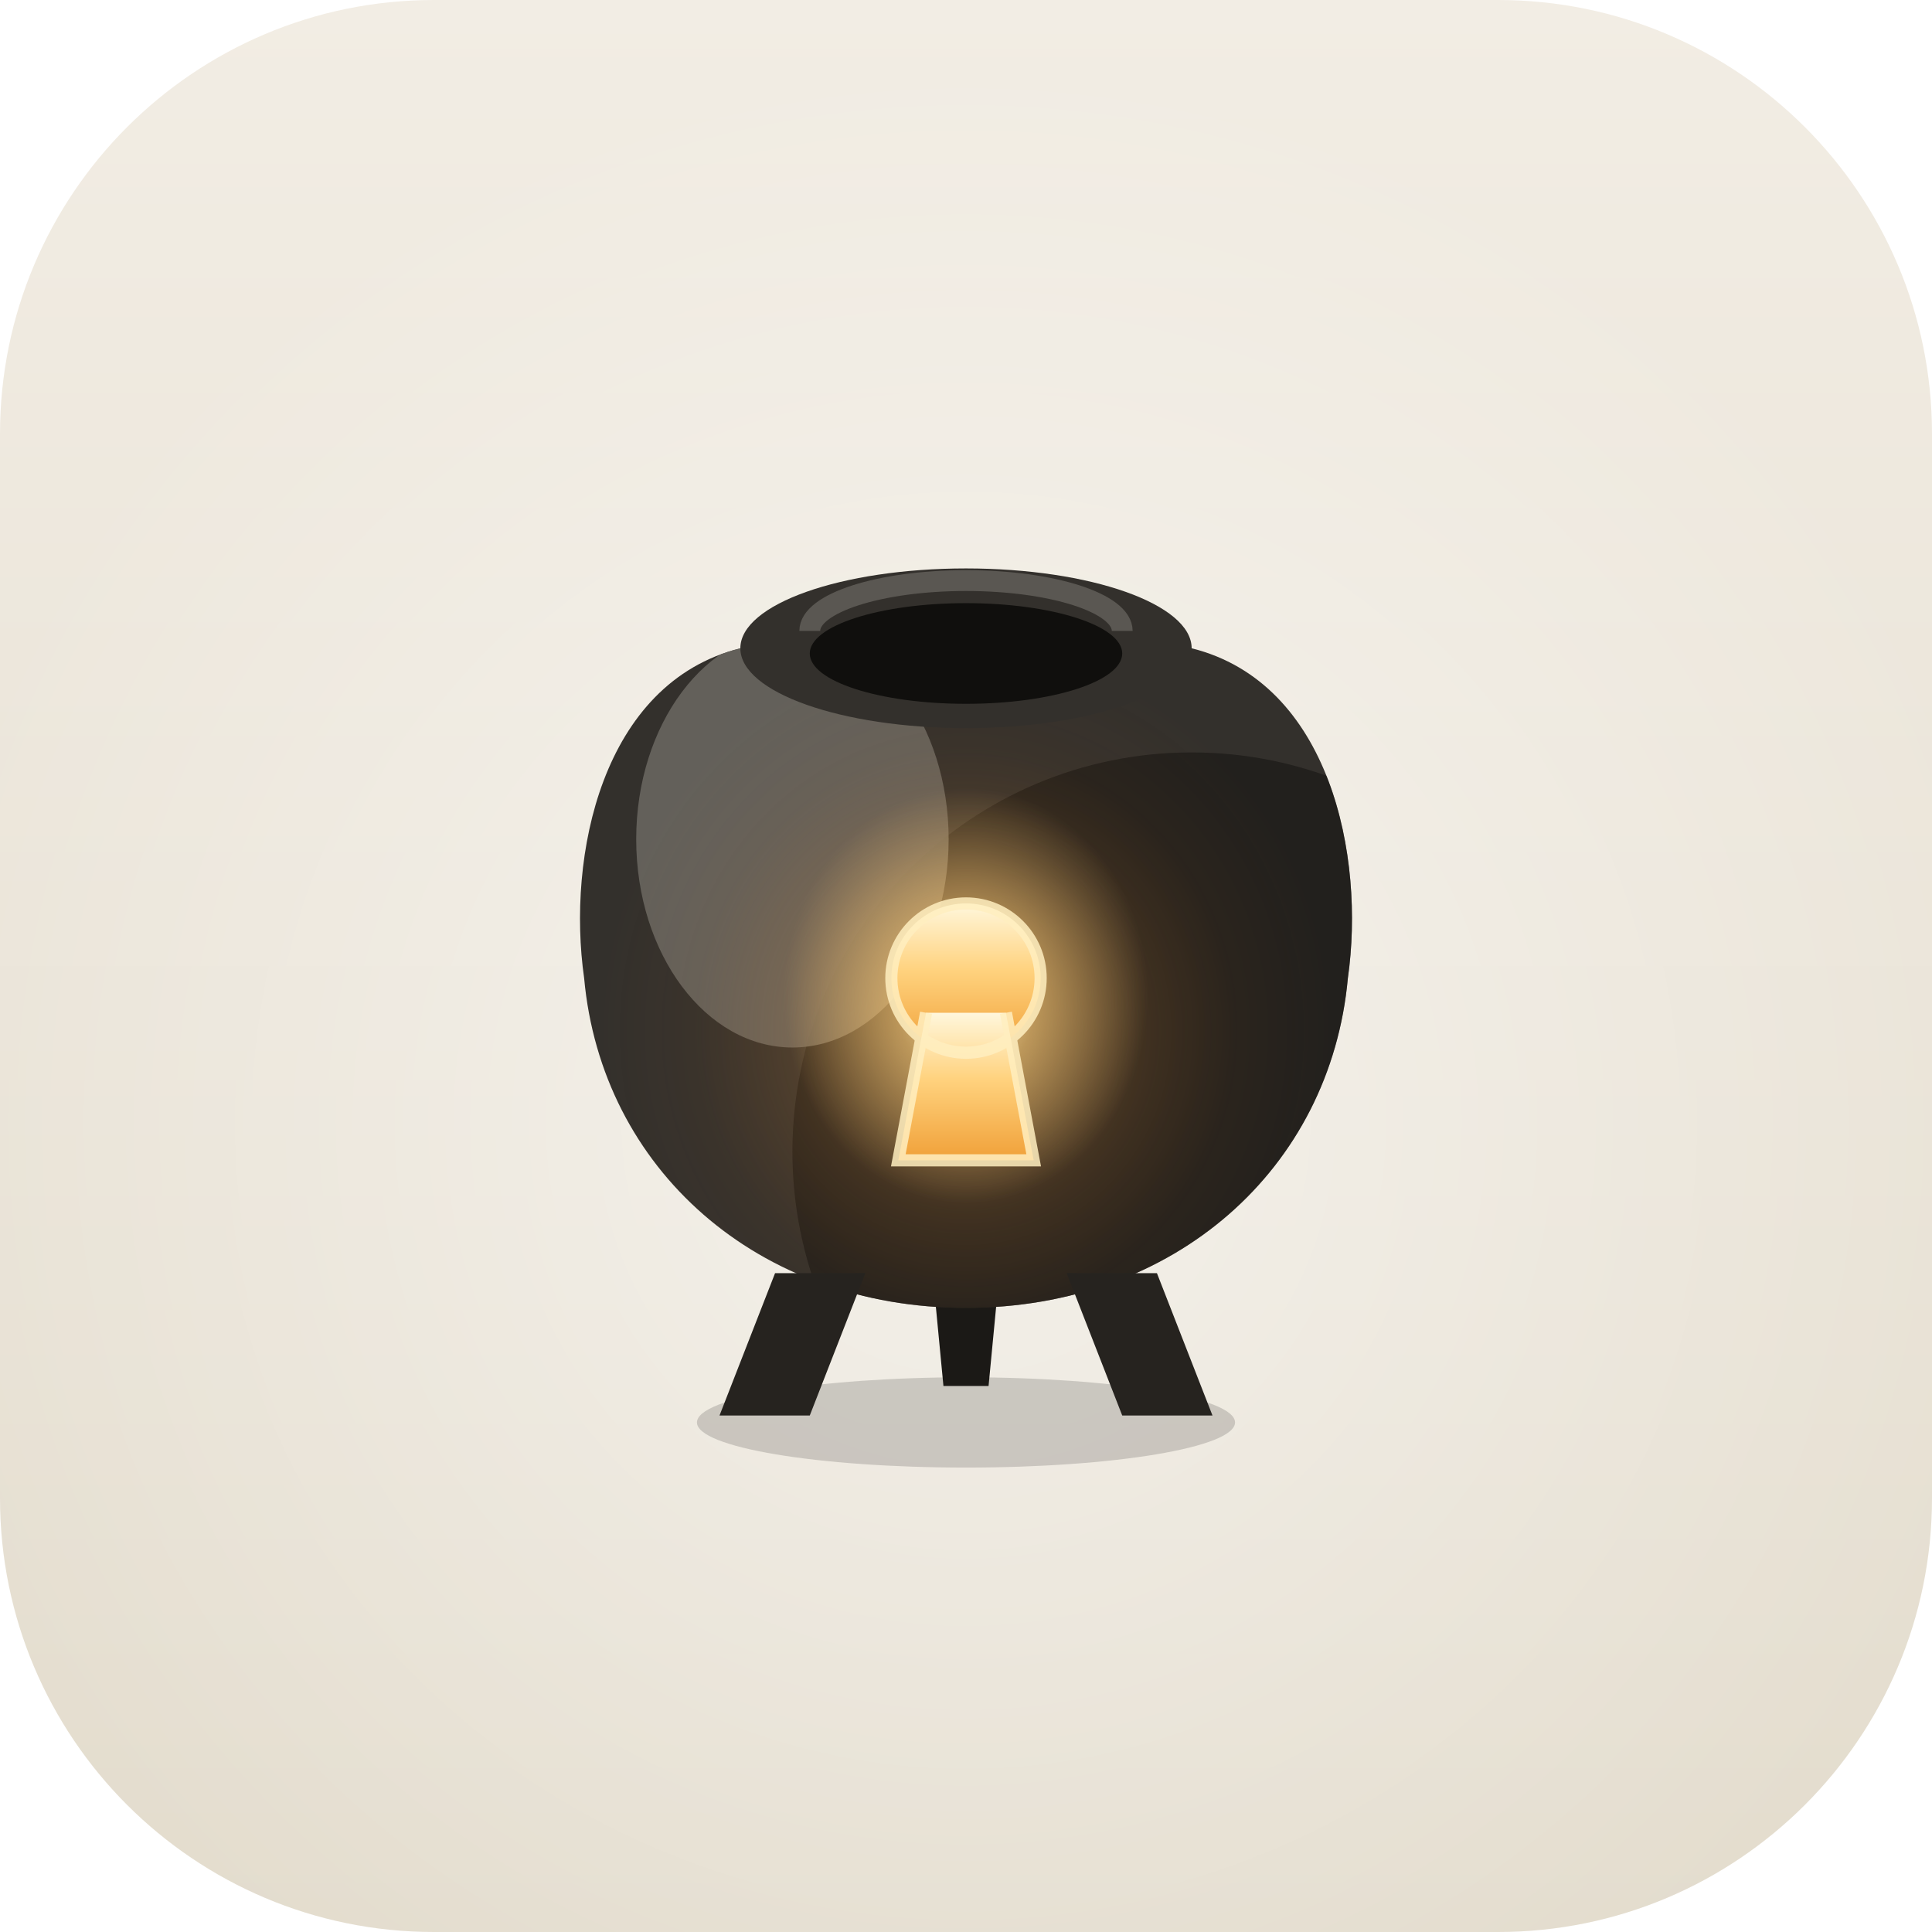
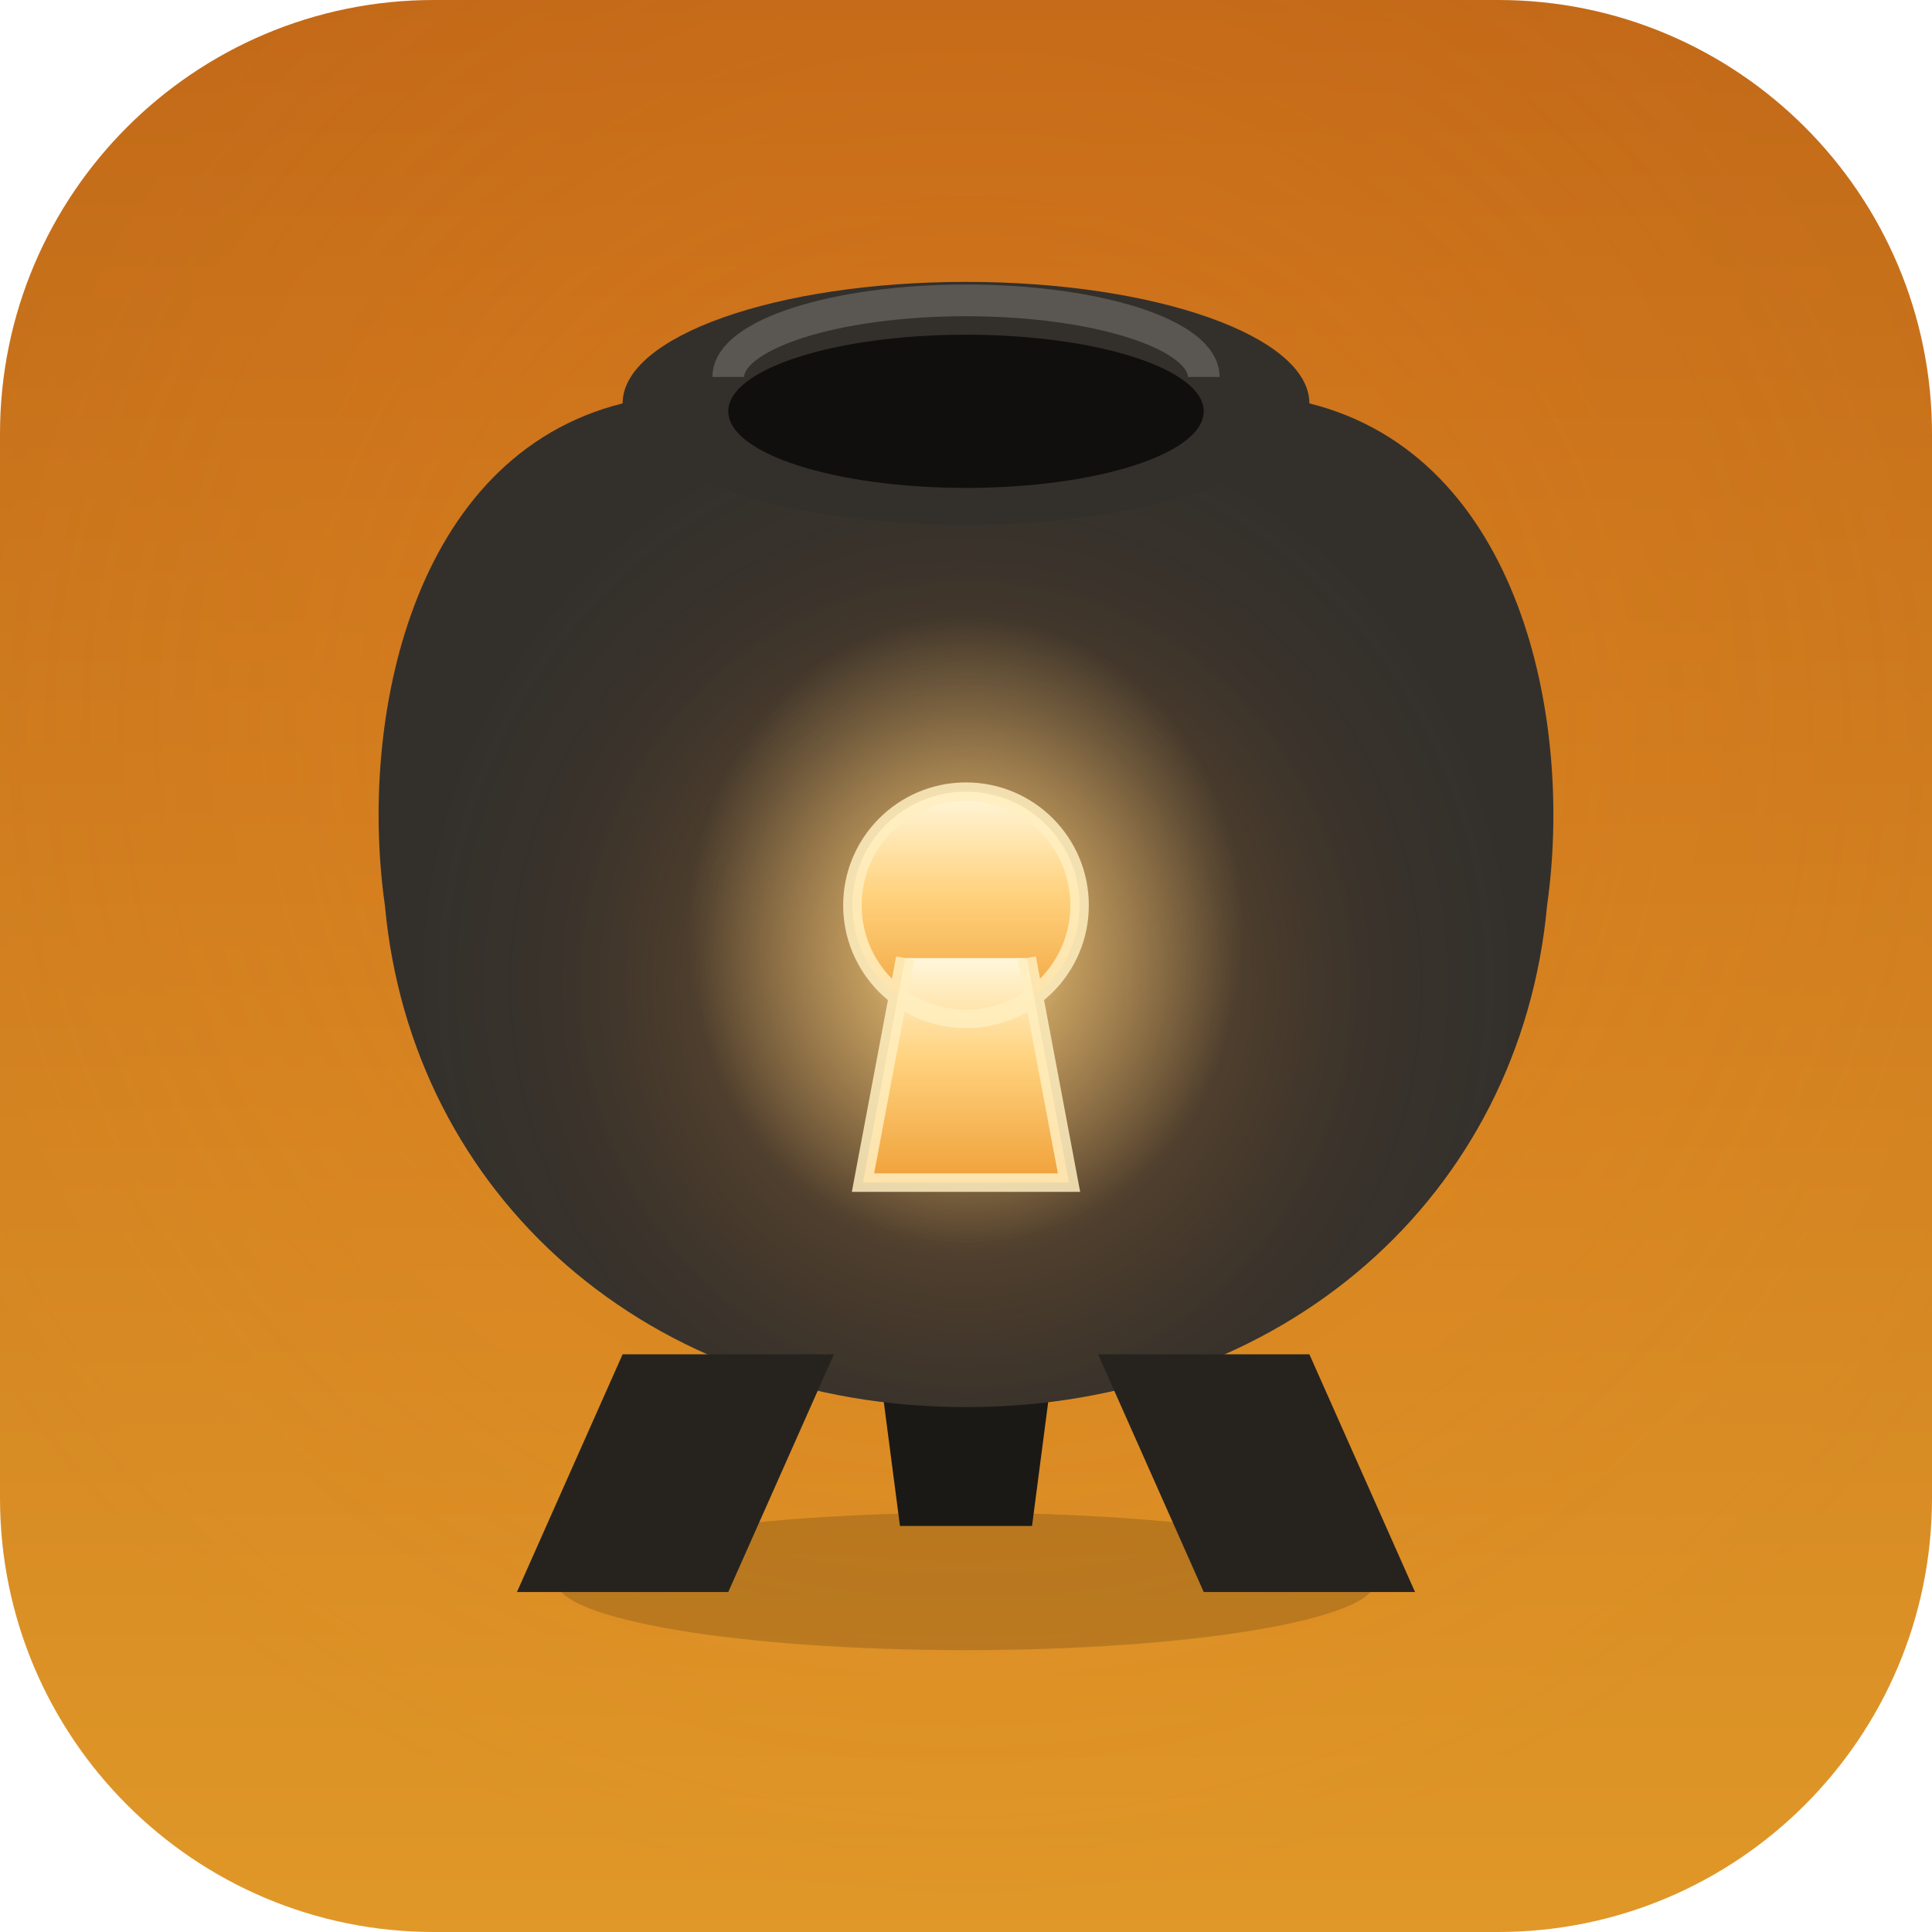
<svg xmlns="http://www.w3.org/2000/svg" viewBox="0 0 1024 1024" width="1024" height="1024">
  <defs>
    <linearGradient id="tile" x1="0" y1="0" x2="0" y2="1">
-       <stop offset="0%" stop-color="#f2ede4" />
-       <stop offset="100%" stop-color="#e3dccd" />
+       <stop offset="0%" stop-color="#c06818" />
+       <stop offset="100%" stop-color="#e09828" />
    </linearGradient>
-     <radialGradient id="tileglow" cx="50%" cy="58%" r="55%">
-       <stop offset="0%" stop-color="#ffffff" stop-opacity="0.5" />
-       <stop offset="100%" stop-color="#ffffff" stop-opacity="0" />
+     <radialGradient id="tileglow" cx="50%" cy="38%" r="60%">
+       <stop offset="0%" stop-color="#ff8820" stop-opacity="0.25" />
+       <stop offset="100%" stop-color="#ff8820" stop-opacity="0" />
    </radialGradient>
    <clipPath id="bc2">
      <path d="M19 18 C11 20 9 30 10 37 C11 48 20 56 32 56 C44 56 53 48 54 37 C55 30 53 20 45 18 Z" />
    </clipPath>
    <radialGradient id="spill" cx="50%" cy="50%" r="50%">
      <stop offset="0%" stop-color="#ffd98a" stop-opacity="0.55" />
      <stop offset="22%" stop-color="#f5b25a" stop-opacity="0.36" />
      <stop offset="48%" stop-color="#e08c34" stop-opacity="0.16" />
      <stop offset="74%" stop-color="#d2731a" stop-opacity="0.045" />
      <stop offset="100%" stop-color="#d2731a" stop-opacity="0" />
    </radialGradient>
    <radialGradient id="core" cx="50%" cy="50%" r="50%">
      <stop offset="0%" stop-color="#fff2cf" stop-opacity="0.95" />
      <stop offset="40%" stop-color="#ffce79" stop-opacity="0.5" />
      <stop offset="100%" stop-color="#ffce79" stop-opacity="0" />
    </radialGradient>
    <linearGradient id="hot" x1="0" y1="0" x2="0" y2="1">
      <stop offset="0%" stop-color="#fff7dc" />
      <stop offset="45%" stop-color="#ffd27e" />
      <stop offset="100%" stop-color="#f0a038" />
    </linearGradient>
  </defs>
  <rect x="0" y="0" width="1024" height="1024" rx="230" ry="230" fill="url(#tile)" />
  <rect x="0" y="0" width="1024" height="1024" rx="230" ry="230" fill="url(#tileglow)" />
-   <g transform="translate(217.6,178) scale(9.2)">
+   <g transform="translate(64,-38.2) scale(14)">
    <ellipse cx="32" cy="62.6" rx="15.5" ry="2.6" fill="#000" opacity="0.16" />
-     <path d="M29.6 49 L34.4 49 L33.3 60.5 L30.7 60.5 Z" fill="#1b1916" />
+     <path d="M28 49 L36 49 L34.5 60.5 L29.5 60.5 Z" fill="#1b1916" />
    <path d="M19 18 C11 20 9 30 10 37 C11 48 20 56 32 56 C44 56 53 48 54 37 C55 30 53 20 45 18 Z" fill="#33302c" />
    <g clip-path="url(#bc2)">
-       <ellipse cx="45" cy="47" rx="23" ry="23" fill="#141210" opacity="0.55" />
-       <ellipse cx="22" cy="29" rx="9" ry="12" fill="#6b6862" opacity="0.85" />
      <ellipse cx="32" cy="40" rx="21" ry="22" fill="url(#spill)" />
      <ellipse cx="32" cy="38" rx="10.5" ry="12" fill="url(#core)" />
    </g>
    <circle cx="32" cy="37" r="4.3" fill="url(#hot)" />
    <path d="M29.7 39 L28.1 47.5 L35.9 47.5 L34.3 39 Z" fill="url(#hot)" />
    <g fill="none" stroke="#ffeec0" stroke-width="0.7" opacity="0.85">
      <circle cx="32" cy="37" r="4.3" />
      <path d="M29.7 39 L28.1 47.5 L35.9 47.5 L34.3 39" />
    </g>
-     <path d="M21 54 L26.2 54 L23 62.2 L17.8 62.2 Z" fill="#26231f" />
-     <path d="M37.8 54 L43 54 L46.2 62.2 L41 62.2 Z" fill="#26231f" />
+     <path d="M19 54 L27 54 L23 63 L15 63 Z" fill="#26231f" />
+     <path d="M37 54 L45 54 L49 63 L41 63 Z" fill="#26231f" />
    <ellipse cx="32" cy="18" rx="13" ry="4.6" fill="#33302c" />
    <ellipse cx="32" cy="18.3" rx="9" ry="2.9" fill="#100f0d" />
    <path d="M23 17 a9 2.9 0 0 1 18 0" fill="none" stroke="#6b6862" stroke-width="1.2" opacity="0.7" />
  </g>
</svg>
